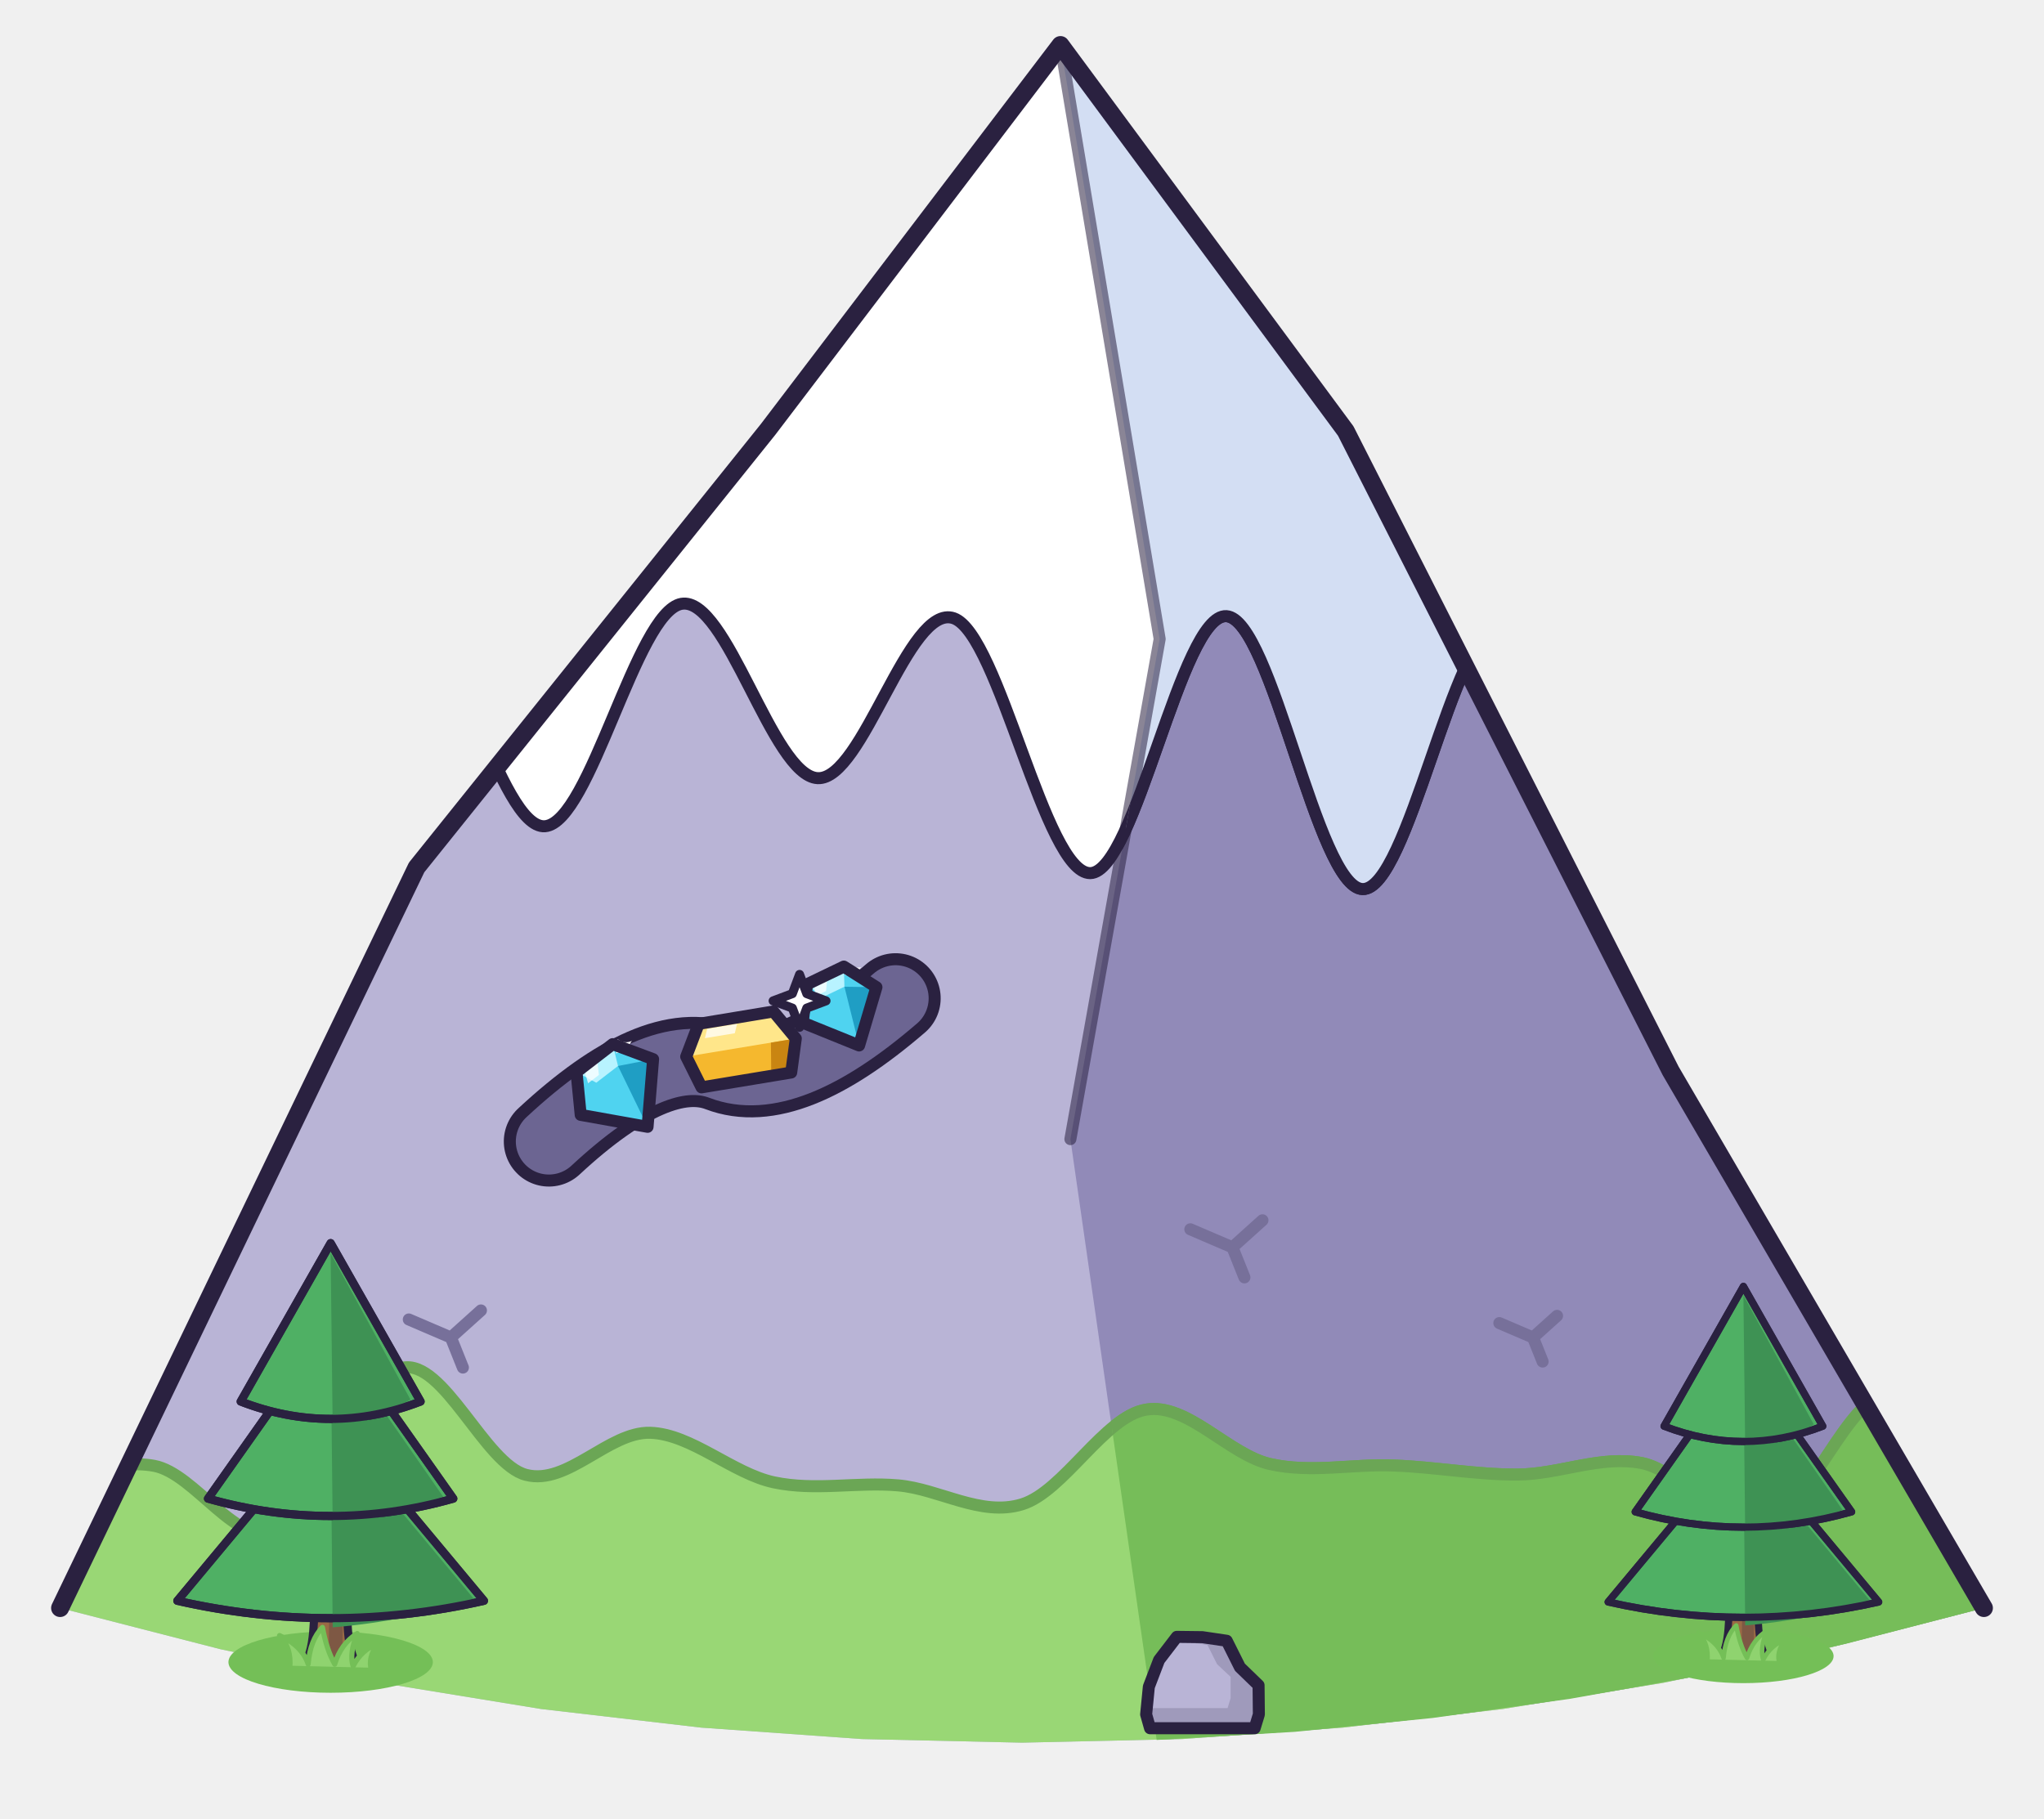
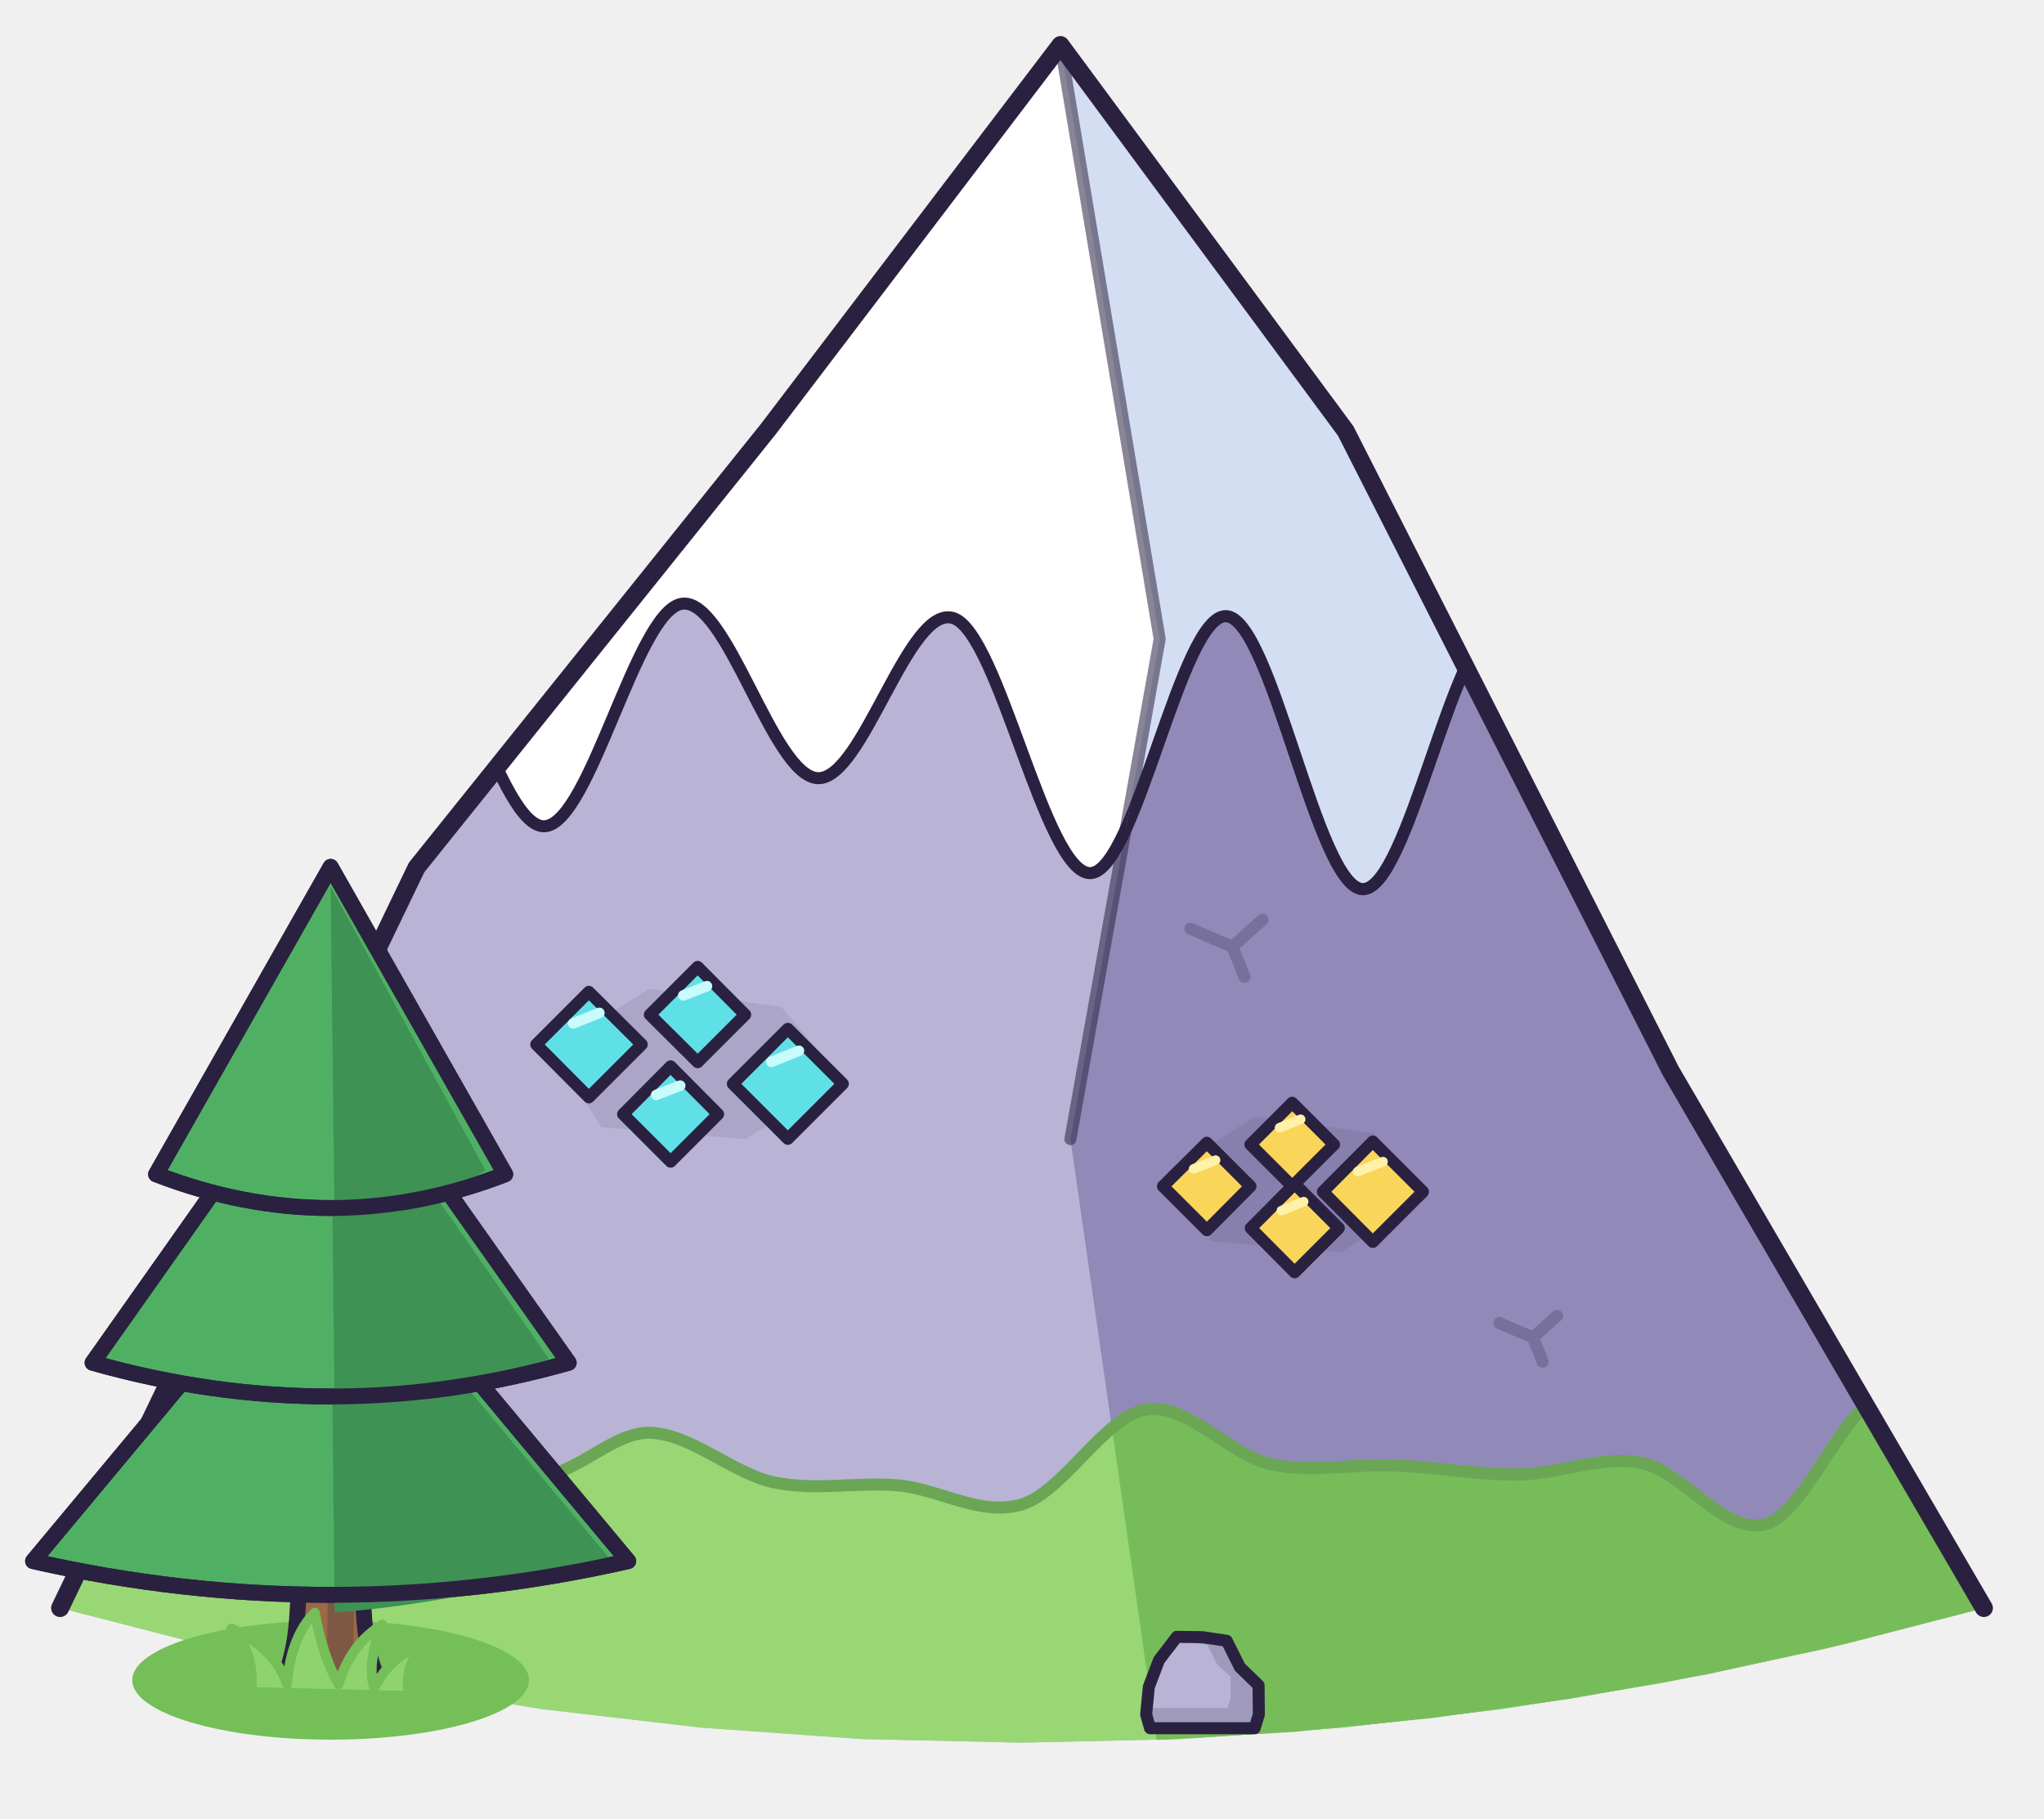
<svg xmlns="http://www.w3.org/2000/svg" width="680" height="605" viewBox="0 0 680 605" stroke-linejoin="round" stroke-linecap="round">
  <defs>
    <clipPath id="montagne-grande-d1">
      <path d="M-320,0 L-201.4,-246.4 L-84.5,-392.1 L12.8,-520 L107.7,-391.6 L215.8,-178.7 L320,0 L266.7,13.7 L213.3,24.9 L160,33.6 L106.7,39.8 L53.3,43.6 L0,44.8 L-53.3,43.6 L-106.7,39.8 L-160,33.6 L-213.3,24.9 L-266.7,13.7 Z" />
    </clipPath>
    <clipPath id="montagne-grande-d2">
      <path d="M12.8,-520 L107.7,-391.6 L215.8,-178.7 L320,0 L274.1,11.9 L228.3,22 L182.4,30.2 L136.5,36.6 L90.7,41.2 L44.8,43.9 L16.1,-156 L45.8,-322.4 L12.8,-520 Z" />
    </clipPath>
  </defs>
  <g transform="translate(340 535)">
    <path d="M-320,0 L-201.4,-246.4 L-84.5,-392.1 L12.8,-520 L107.7,-391.6 L215.8,-178.7 L320,0 L266.7,13.7 L213.3,24.9 L160,33.6 L106.7,39.8 L53.3,43.6 L0,44.8 L-53.3,43.6 L-106.7,39.8 L-160,33.6 L-213.3,24.9 L-266.7,13.7 Z" fill="#b9b4d6" />
    <g clip-path="url(#montagne-grande-d1)">
      <path d="M12.8,-520 L107.7,-391.6 L215.8,-178.7 L320,0 L274.1,11.9 L228.3,22 L182.4,30.2 L136.5,36.6 L90.7,41.2 L44.8,43.9 L16.1,-156 L45.8,-322.4 L12.8,-520 Z" fill="#918ab8" />
    </g>
    <g clip-path="url(#montagne-grande-d1)">
      <path d="M-340 128 L-330 -41 C-323.1 -42 -302.5 -49.9 -288.7 -47.3 C-275 -44.7 -261.2 -19.8 -247.5 -25.3 C-233.7 -30.7 -220 -76.7 -206.2 -79.9 C-192.5 -83.1 -178.7 -47.8 -165 -44.3 C-151.2 -40.7 -137.5 -58.7 -123.7 -58.3 C-110 -57.9 -96.2 -44.7 -82.5 -41.8 C-68.7 -38.9 -55 -42 -41.2 -40.8 C-27.5 -39.6 -13.7 -30.3 0 -34.5 C13.8 -38.7 27.5 -63.8 41.3 -66 C55 -68.3 68.8 -51 82.5 -47.9 C96.3 -44.8 110 -48 123.8 -47.4 C137.5 -46.9 151.3 -44.3 165 -44.4 C178.8 -44.5 192.5 -50.9 206.3 -48.2 C220 -45.4 233.8 -24 247.5 -27.9 C261.3 -31.8 275 -71.5 288.8 -71.4 C302.5 -71.3 323.1 -34.4 330 -27.1 L340 128 Z" fill="#99d775" stroke="#6ba655" stroke-width="4" />
    </g>
    <g clip-path="url(#montagne-grande-d2)">
      <path d="M-340 128 L-330 -41 C-323.1 -42 -302.5 -49.9 -288.7 -47.3 C-275 -44.7 -261.2 -19.8 -247.5 -25.3 C-233.7 -30.7 -220 -76.7 -206.2 -79.9 C-192.5 -83.1 -178.7 -47.8 -165 -44.3 C-151.2 -40.7 -137.5 -58.7 -123.7 -58.3 C-110 -57.9 -96.2 -44.7 -82.5 -41.8 C-68.7 -38.9 -55 -42 -41.2 -40.8 C-27.5 -39.6 -13.7 -30.3 0 -34.5 C13.8 -38.7 27.5 -63.8 41.3 -66 C55 -68.3 68.8 -51 82.5 -47.9 C96.3 -44.8 110 -48 123.8 -47.4 C137.5 -46.9 151.3 -44.3 165 -44.4 C178.8 -44.5 192.5 -50.9 206.3 -48.2 C220 -45.4 233.8 -24 247.5 -27.9 C261.3 -31.8 275 -71.5 288.8 -71.4 C302.5 -71.3 323.1 -34.4 330 -27.1 L340 128 Z" fill="#76bd59" stroke="#6ba655" stroke-width="4" />
    </g>
    <g clip-path="url(#montagne-grande-d1)">
      <path d="M-340 -580 L340 -580 L340 -333.3 C332.4 -321.2 309.8 -261.8 294.7 -260.6 C279.6 -259.5 264.4 -328.7 249.3 -326.4 C234.2 -324.2 219.1 -246.9 204 -247 C188.9 -247.1 173.8 -328.4 158.7 -327 C143.6 -325.7 128.4 -238.7 113.3 -239.2 C98.2 -239.7 83.1 -329.1 68 -330 C52.9 -330.9 37.8 -244.7 22.7 -244.5 C7.6 -244.4 -7.6 -324 -22.7 -329.3 C-37.8 -334.5 -52.9 -275.3 -68 -276.1 C-83.1 -276.9 -98.2 -336.7 -113.3 -334.1 C-128.4 -331.4 -143.6 -261.3 -158.7 -260.1 C-173.8 -259 -188.9 -330.9 -204 -327 C-219.1 -323.2 -234.2 -236.9 -249.3 -237.1 C-264.4 -237.3 -279.6 -325.4 -294.7 -328.1 C-309.8 -330.8 -332.4 -265.8 -340 -253.4 Z" fill="#ffffff" stroke="#2a2140" stroke-width="4" />
    </g>
    <g clip-path="url(#montagne-grande-d2)">
      <path d="M-340 -580 L340 -580 L340 -333.3 C332.4 -321.2 309.8 -261.8 294.7 -260.6 C279.6 -259.5 264.4 -328.7 249.3 -326.4 C234.2 -324.2 219.1 -246.9 204 -247 C188.9 -247.1 173.8 -328.4 158.7 -327 C143.6 -325.7 128.4 -238.7 113.3 -239.2 C98.2 -239.7 83.1 -329.1 68 -330 C52.9 -330.9 37.8 -244.7 22.7 -244.5 C7.6 -244.4 -7.6 -324 -22.7 -329.3 C-37.8 -334.5 -52.9 -275.3 -68 -276.1 C-83.1 -276.9 -98.2 -336.7 -113.3 -334.1 C-128.4 -331.4 -143.6 -261.3 -158.7 -260.1 C-173.8 -259 -188.9 -330.9 -204 -327 C-219.1 -323.2 -234.2 -236.9 -249.3 -237.1 C-264.4 -237.3 -279.6 -325.4 -294.7 -328.1 C-309.8 -330.8 -332.4 -265.8 -340 -253.4 Z" fill="#d3def3" stroke="#2a2140" stroke-width="4" />
    </g>
    <path d="M12.8,-520 L45.8,-322.4 L16.1,-156" stroke="#2a2140" stroke-width="4" fill="none" opacity="0.55" />
-     <g transform="translate(-100 -180) rotate(-16)">
-       <path d="M-62 8 Q-18.6 -14 0 0 T62 -6" stroke="#2a2140" stroke-width="30" fill="none" />
-       <path d="M-62 8 Q-18.6 -14 0 0 T62 -6" stroke="#6c6592" stroke-width="22" fill="none" />
-       <g transform="translate(-34 0) rotate(-21.6) scale(0.38) translate(-50 -55)">
-         <polygon points="30,14 70,14 90,46 50,90 10,46" fill="#4fd3f0" />
-         <polygon points="30,14 70,14 62,32 38,32" fill="#b8f3ff" />
-         <polygon points="90,46 62,32 50,90" fill="#1f9ec4" />
-         <polygon points="36,18 50,18 44,28 32,28" fill="#ffffff" opacity="0.75" />
-         <path d="M76 13 Q77.8 20.2 85 22 Q77.8 23.8 76 31 Q74.2 23.8 67 22 Q74.2 20.2 76 13 Z" fill="#ffffff" />
-         <polygon points="30,14 70,14 90,46 50,90 10,46" fill="none" stroke="#2a2140" stroke-width="10.5" />
-       </g>
-       <g transform="translate(8 -4) rotate(6.6) scale(0.42) translate(-50 -55)">
-         <polygon points="20,30 80,30 94,54 86,80 14,80 6,54" fill="#f5b82e" />
-         <polygon points="20,30 80,30 94,54 6,54" fill="#ffe68a" />
-         <polygon points="74,54 94,54 86,80 70,80" fill="#c98512" />
-         <polygon points="26,35 50,35 47,42 23,42" fill="#ffffff" opacity="0.75" />
-         <polygon points="20,30 80,30 94,54 86,80 14,80 6,54" fill="none" stroke="#2a2140" stroke-width="9.5" />
-       </g>
-       <g transform="translate(44 -6) rotate(-9.7) scale(0.34) translate(-50 -55)">
-         <polygon points="30,14 70,14 90,46 50,90 10,46" fill="#4fd3f0" />
-         <polygon points="30,14 70,14 62,32 38,32" fill="#b8f3ff" />
-         <polygon points="90,46 62,32 50,90" fill="#1f9ec4" />
-         <polygon points="36,18 50,18 44,28 32,28" fill="#ffffff" opacity="0.75" />
-         <path d="M76 13 Q77.8 20.2 85 22 Q77.8 23.8 76 31 Q74.2 23.8 67 22 Q74.2 20.2 76 13 Z" fill="#ffffff" />
-         <polygon points="30,14 70,14 90,46 50,90 10,46" fill="none" stroke="#2a2140" stroke-width="11.8" />
-       </g>
-     </g>
-     <path d="M-74 -210.8 L-71.6 -204.4 L-65.2 -202 L-71.6 -199.6 L-74 -193.2 L-76.4 -199.6 L-82.8 -202 L-76.4 -204.4 Z" fill="#ffffff" stroke="#2a2140" stroke-width="3" />
+     <path d="M-156 -186 L-124 -206 L-80 -200 L-60 -176 L-92 -156 L-140 -160 Z" fill="#2a2140" opacity="0.1" />
+     <path d="M-144.1 -205 L-126.5 -187.5 L-144.1 -169.9 L-161.6 -187.5 Z" fill="#5fe0e6" stroke="#2a2140" stroke-width="4" />
+     <path d="M-149.3 -194.5 L-140.6 -198" stroke="#c9fbfd" stroke-width="3.5" />
+     <path d="M-107.9 -213.3 L-92.1 -197.4 L-107.9 -181.6 L-123.8 -197.4 Z" fill="#5fe0e6" stroke="#2a2140" stroke-width="4" />
+     <path d="M-112.7 -203.8 L-104.8 -206.9" stroke="#c9fbfd" stroke-width="3.5" />
+     <path d="M-77.9 -192.7 L-59.6 -174.4 L-77.9 -156.1 L-96.2 -174.4 Z" fill="#5fe0e6" stroke="#2a2140" stroke-width="4" />
+     <path d="M-83.4 -181.7 L-74.2 -185.4" stroke="#c9fbfd" stroke-width="3.5" />
+     <path d="M-116.9 -180.2 L-101.1 -164.3 L-116.9 -148.5 L-132.7 -164.3 Z" fill="#5fe0e6" stroke="#2a2140" stroke-width="4" />
+     <path d="M-121.7 -170.7 L-113.7 -173.8" stroke="#c9fbfd" stroke-width="3.5" />
+     <path d="M48.6 -145.4 L77.4 -163.4 L117 -158 L135 -136.4 L106.2 -118.4 L63 -122 Z" fill="#2a2140" opacity="0.1" />
+     <path d="M61.5 -154.8 L76 -140.3 L61.5 -125.7 L46.9 -140.3 Z" fill="#f9d65a" stroke="#2a2140" stroke-width="4" />
+     <path d="M57.1 -146.1 L64.4 -149" stroke="#fff1a8" stroke-width="3.2" />
+     <path d="M89.9 -168.1 L103.8 -154.2 L89.9 -140.3 L76 -154.2 Z" fill="#f9d65a" stroke="#2a2140" stroke-width="4" />
+     <path d="M85.7 -159.8 L92.7 -162.6" stroke="#fff1a8" stroke-width="3.2" />
+     <path d="M116.7 -155.2 L133.4 -138.5 L116.7 -121.8 L100.1 -138.5 Z" fill="#f9d65a" stroke="#2a2140" stroke-width="4" />
+     <path d="M111.7 -145.2 L120.1 -148.5" stroke="#fff1a8" stroke-width="3.2" />
+     <path d="M90.7 -141.1 L105.4 -126.4 L90.7 -111.7 L76.1 -126.4 Z" fill="#f9d65a" stroke="#2a2140" stroke-width="4" />
+     <path d="M86.3 -132.2 L93.7 -135.2" stroke="#fff1a8" stroke-width="3.2" />
    <path d="M-204 -96 L-190 -90 L-180 -99 M-190 -90 L-186 -80" stroke="#77709a" stroke-width="4" fill="none" />
-     <path d="M56 -126 L70 -120 L80 -129 M70 -120 L74 -110" stroke="#77709a" stroke-width="4" fill="none" />
+     <path d="M56 -226 L70 -220 L80 -229 M70 -220 L74 -210" stroke="#77709a" stroke-width="4" fill="none" />
    <path d="M158.8 -94.8 L170 -90 L178 -97.2 M170 -90 L173.2 -82" stroke="#77709a" stroke-width="4" fill="none" />
    <path d="M-320,0 L-201.4,-246.4 L-84.5,-392.1 L12.8,-520 L107.7,-391.6 L215.8,-178.7 L320,0" fill="none" stroke="#2a2140" stroke-width="6" />
-     <g transform="translate(-230 18) scale(0.34)">
+     <g transform="translate(-230 24) scale(0.66)">
      <ellipse cx="0" cy="0" rx="100" ry="30" fill="#74bf57" />
      <path d="M-27 4 Q-19 -6 -17 -30 L-13 -90 L13 -90 L17 -30 Q19 -6 27 4 Z" fill="#9a6a45" stroke="#2a2140" stroke-width="8" />
      <path d="M4.75 -6 L5.7 -86" stroke="#7e5844" stroke-width="13.3" />
      <path d="M-150 -60 L0 -240 L150 -60 Q0 -26 -150 -60 Z" fill="#4fb064" stroke="#2a2140" stroke-width="8" />
      <path d="M0 -230 L140 -62 Q75 -40 2 -34 Z" fill="#3e9254" />
      <path d="M-150 -60 L0 -240 L150 -60 Q0 -26 -150 -60 Z" fill="none" stroke="#2a2140" stroke-width="8" />
      <path d="M-120 -160 L0 -330 L120 -160 Q0 -126 -120 -160 Z" fill="#4fb064" stroke="#2a2140" stroke-width="8" />
      <path d="M0 -320 L110 -162 Q60 -140 2 -134 Z" fill="#3e9254" />
      <path d="M-120 -160 L0 -330 L120 -160 Q0 -126 -120 -160 Z" fill="none" stroke="#2a2140" stroke-width="8" />
      <path d="M-88 -255 L0 -410 L88 -255 Q0 -221 -88 -255 Z" fill="#4fb064" stroke="#2a2140" stroke-width="8" />
      <path d="M0 -400 L78 -257 Q44 -235 2 -229 Z" fill="#3e9254" />
      <path d="M-88 -255 L0 -410 L88 -255 Q0 -221 -88 -255 Z" fill="none" stroke="#2a2140" stroke-width="8" />
      <path d="M-40 6 Q-38 -14 -50 -26 Q-28 -16 -22 2 Q-20 -22 -8 -34 Q-4 -12 4 2 Q10 -18 26 -28 Q18 -8 22 4 Q30 -12 46 -18 Q36 -4 40 8 Z" fill="#8fd36f" stroke="#74bf57" stroke-width="5" />
    </g>
    <polygon points="41.3,35.4 42.2,26.2 45.6,17.3 51.5,9.6 60,9.7 68.1,10.9 72.5,19.7 78.7,25.7 78.8,35.4 77.4,40 42.6,40" fill="#9f9abb" />
    <polygon points="42.4,30 43.1,23.3 45.5,16.9 49.7,11.4 55.9,11.5 61.7,12.3 64.9,18.7 69.4,22.9 69.4,30 68.4,33.3 43.3,33.3" fill="#b9b4d6" />
    <polygon points="41.3,35.4 42.2,26.2 45.6,17.3 51.5,9.6 60,9.7 68.1,10.9 72.5,19.7 78.7,25.7 78.8,35.4 77.4,40 42.6,40" fill="none" stroke="#2a2140" stroke-width="4" />
-     <g transform="translate(240 16) scale(0.3)">
-       <ellipse cx="0" cy="0" rx="100" ry="30" fill="#74bf57" />
-       <path d="M-27 4 Q-19 -6 -17 -30 L-13 -90 L13 -90 L17 -30 Q19 -6 27 4 Z" fill="#9a6a45" stroke="#2a2140" stroke-width="8" />
-       <path d="M4.75 -6 L5.7 -86" stroke="#7e5844" stroke-width="13.3" />
-       <path d="M-150 -60 L0 -240 L150 -60 Q0 -26 -150 -60 Z" fill="#4fb064" stroke="#2a2140" stroke-width="8" />
-       <path d="M0 -230 L140 -62 Q75 -40 2 -34 Z" fill="#3e9254" />
-       <path d="M-150 -60 L0 -240 L150 -60 Q0 -26 -150 -60 Z" fill="none" stroke="#2a2140" stroke-width="8" />
-       <path d="M-120 -160 L0 -330 L120 -160 Q0 -126 -120 -160 Z" fill="#4fb064" stroke="#2a2140" stroke-width="8" />
-       <path d="M0 -320 L110 -162 Q60 -140 2 -134 Z" fill="#3e9254" />
-       <path d="M-120 -160 L0 -330 L120 -160 Q0 -126 -120 -160 Z" fill="none" stroke="#2a2140" stroke-width="8" />
-       <path d="M-88 -255 L0 -410 L88 -255 Q0 -221 -88 -255 Z" fill="#4fb064" stroke="#2a2140" stroke-width="8" />
-       <path d="M0 -400 L78 -257 Q44 -235 2 -229 Z" fill="#3e9254" />
-       <path d="M-88 -255 L0 -410 L88 -255 Q0 -221 -88 -255 Z" fill="none" stroke="#2a2140" stroke-width="8" />
-       <path d="M-40 6 Q-38 -14 -50 -26 Q-28 -16 -22 2 Q-20 -22 -8 -34 Q-4 -12 4 2 Q10 -18 26 -28 Q18 -8 22 4 Q30 -12 46 -18 Q36 -4 40 8 Z" fill="#8fd36f" stroke="#74bf57" stroke-width="5" />
-     </g>
  </g>
</svg>
